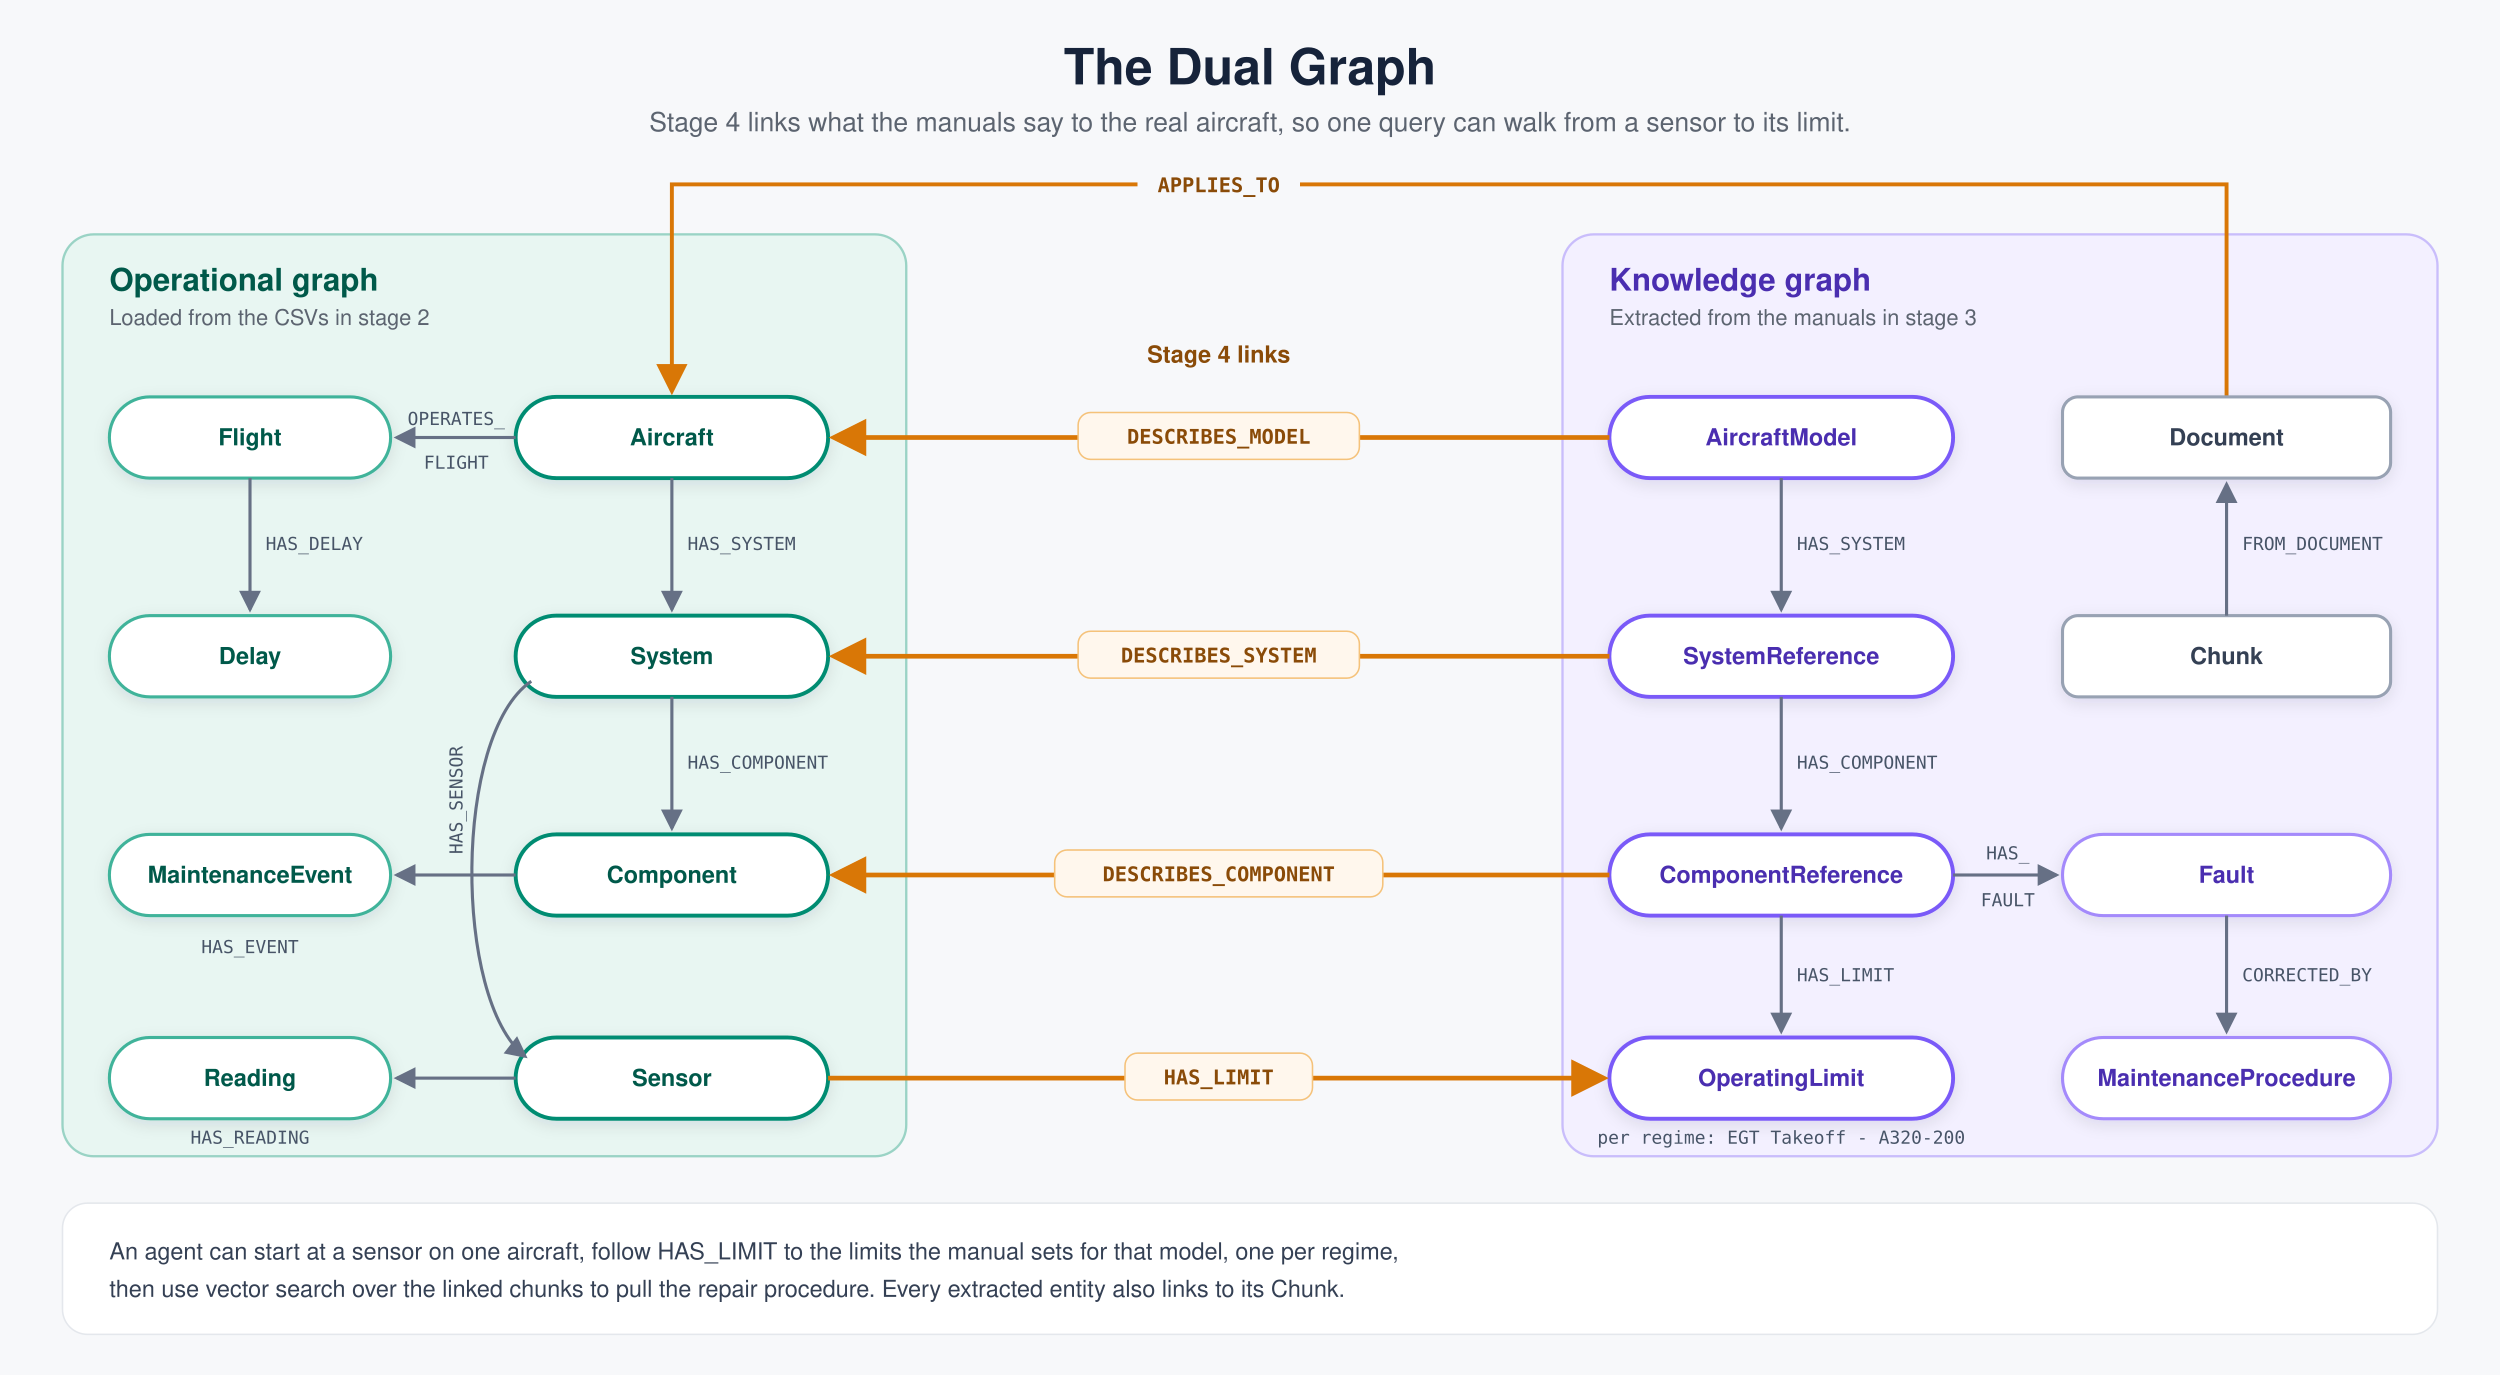
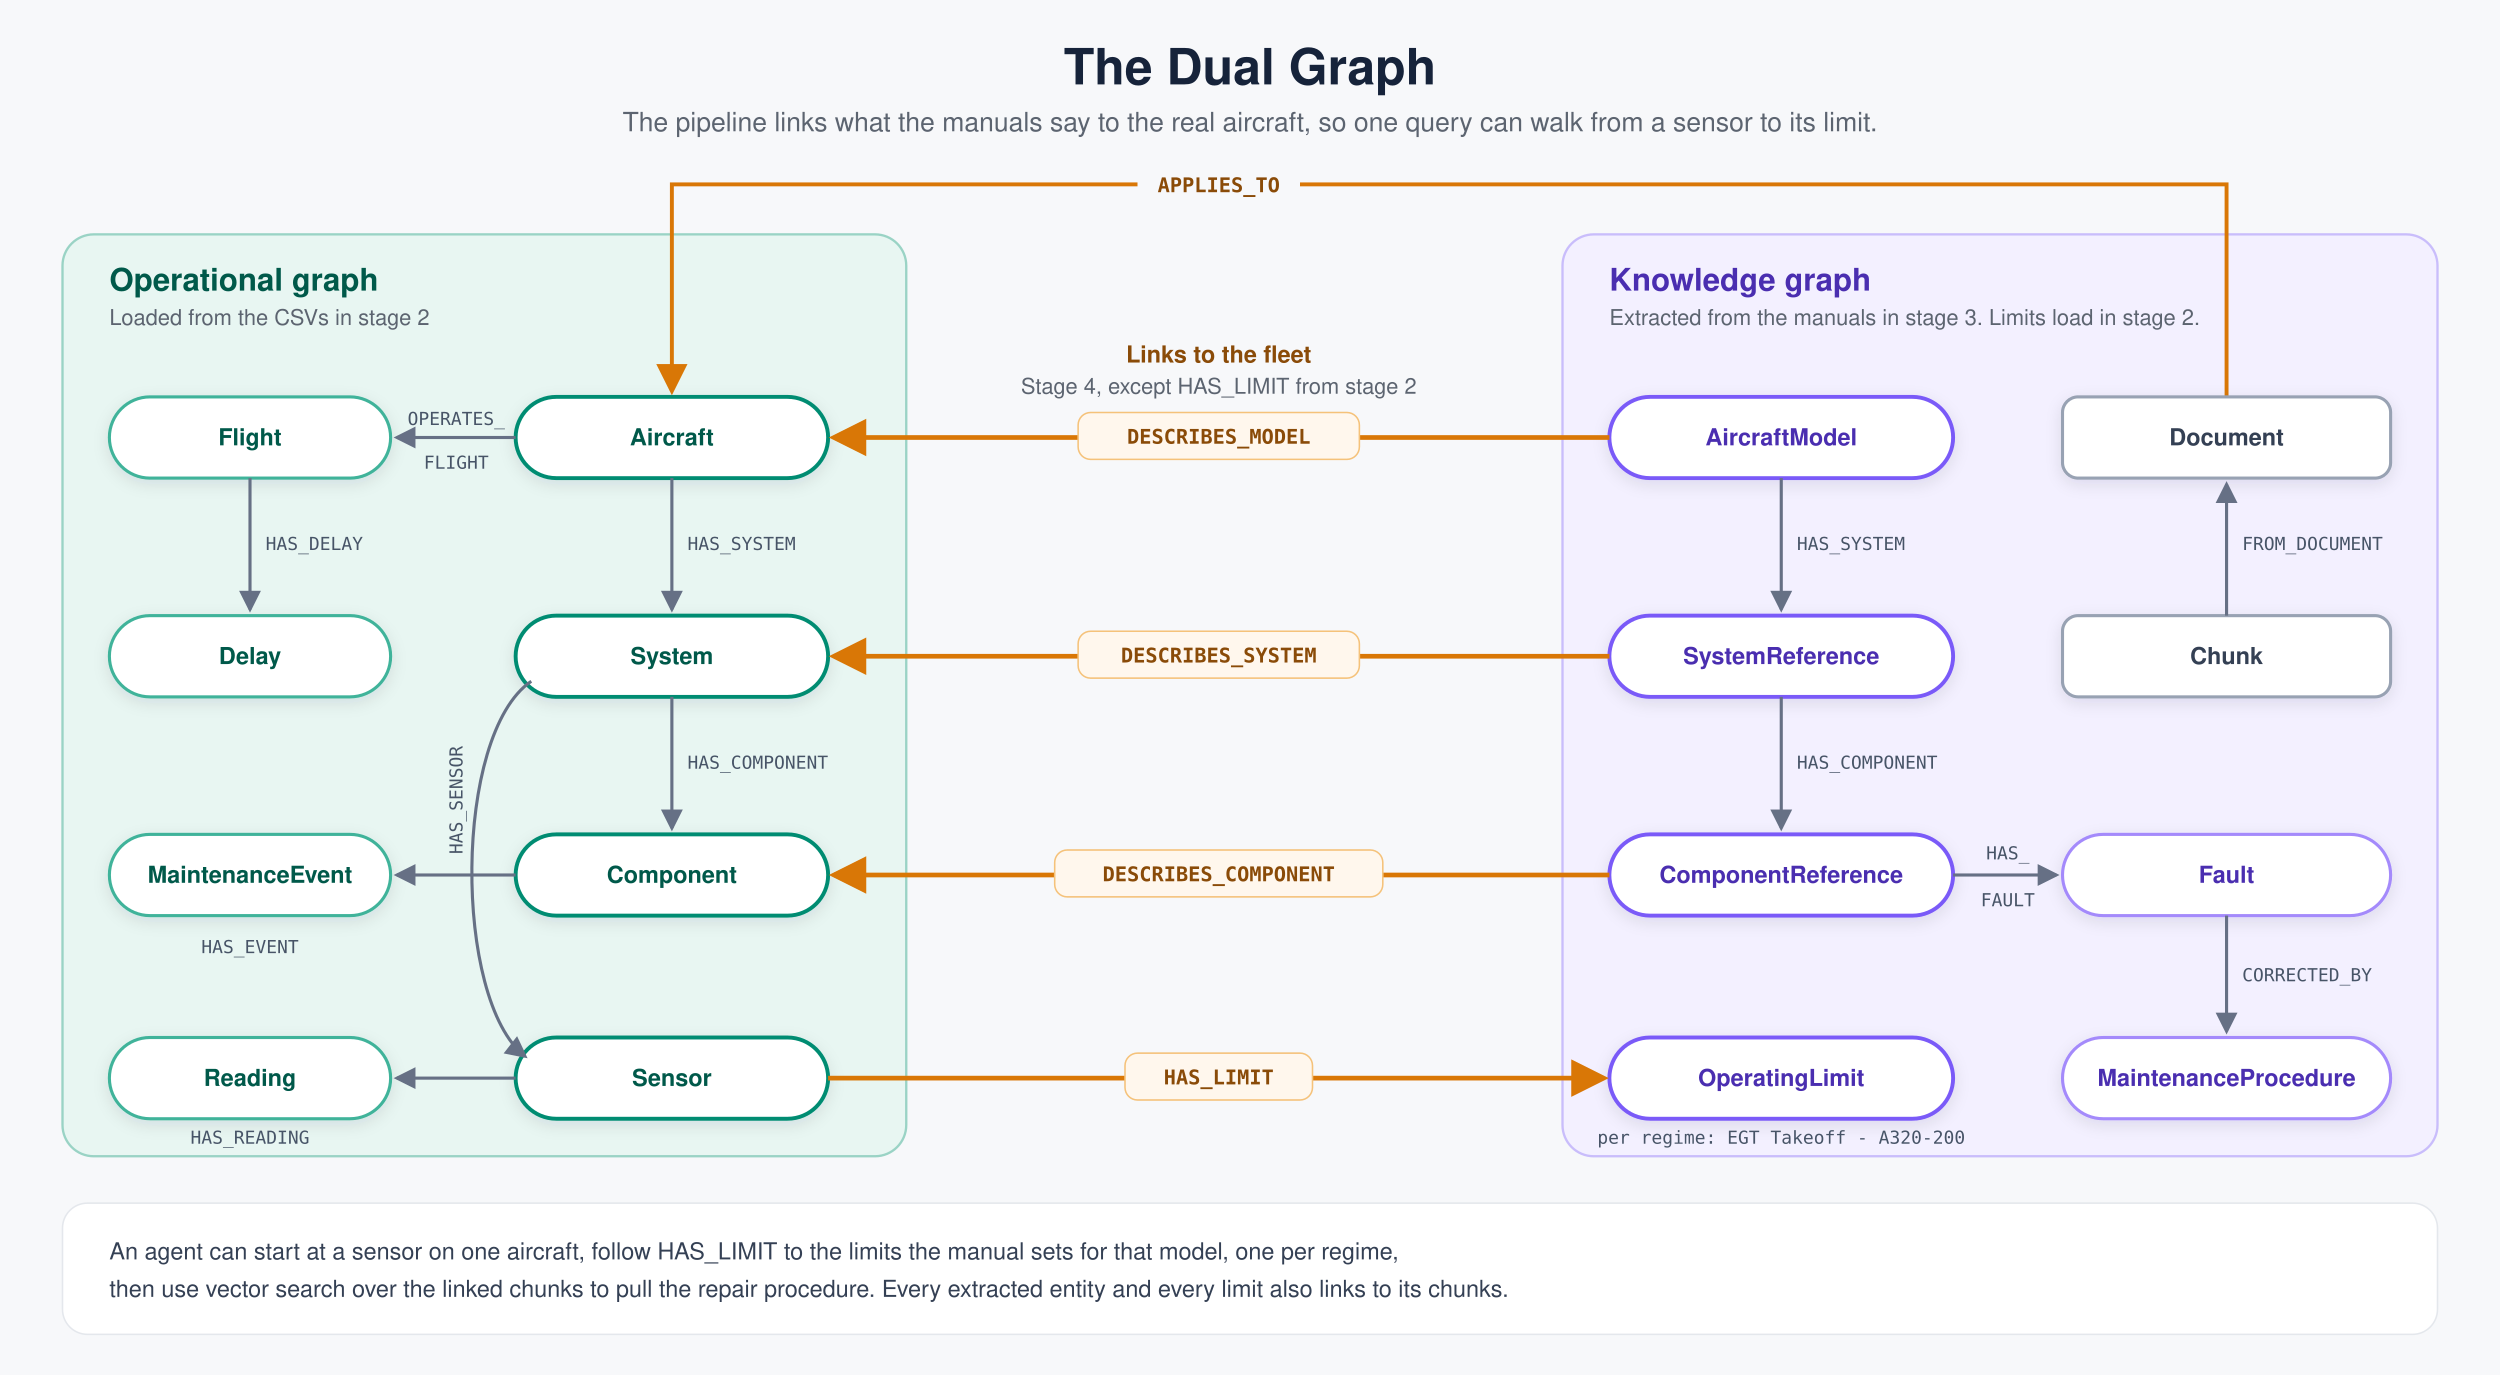
<svg xmlns="http://www.w3.org/2000/svg" width="1600" height="880" viewBox="0 0 1600 880" font-family="'Helvetica Neue', Helvetica, Arial, sans-serif">
  <style>
    .h1 { font-size: 32px; font-weight: 700; fill: #16233A; }
    .sub { font-size: 17px; fill: #5C6470; }
    .ph { font-size: 20px; font-weight: 700; }
    .ps { font-size: 14px; fill: #5C6470; }
    .op { font-size: 15px; font-weight: 600; fill: #00594A; }
    .kg { font-size: 15px; font-weight: 600; fill: #4A2EB0; }
    .dc { font-size: 15px; font-weight: 600; fill: #344054; }
    .rel { font-size: 11.5px; fill: #475467; font-family: Menlo, Consolas, monospace; }
    .fuse { font-size: 13px; font-weight: 700; fill: #8A4B08; font-family: Menlo, Consolas, monospace; }
  </style>
  <defs>
    <filter id="shadow" x="-15%" y="-25%" width="130%" height="160%">
      <feDropShadow dx="0" dy="3" stdDeviation="5" flood-color="#101828" flood-opacity="0.10" />
    </filter>
    <marker id="a-slate" viewBox="0 0 10 10" refX="8.5" refY="5" markerWidth="7" markerHeight="7" orient="auto-start-reverse">
      <path d="M0,0 L10,5 L0,10 Z" fill="#667085" />
    </marker>
    <marker id="a-orange" viewBox="0 0 10 10" refX="8.5" refY="5" markerWidth="8" markerHeight="8" orient="auto-start-reverse">
      <path d="M0,0 L10,5 L0,10 Z" fill="#D97706" />
    </marker>
  </defs>
  <rect width="1600" height="880" fill="#F7F8FA" />
  <text x="800" y="54" text-anchor="middle" class="h1">The Dual Graph</text>
-   <text x="800" y="84" text-anchor="middle" class="sub">Stage 4 links what the manuals say to the real aircraft, so one query can walk from a sensor to its limit.</text>
+   <text x="800" y="84" text-anchor="middle" class="sub">The pipeline links what the manuals say to the real aircraft, so one query can walk from a sensor to its limit.</text>
  <rect x="40" y="150" width="540" height="590" rx="20" fill="#E8F6F2" stroke="#9AD3C5" stroke-width="1.5" />
  <text x="70" y="186" class="ph" fill="#00594A">Operational graph</text>
  <text x="70" y="208" class="ps">Loaded from the CSVs in stage 2</text>
  <rect x="1000" y="150" width="560" height="590" rx="20" fill="#F3F0FF" stroke="#C9BDFB" stroke-width="1.5" />
  <text x="1030" y="186" class="ph" fill="#4A2EB0">Knowledge graph</text>
-   <text x="1030" y="208" class="ps">Extracted from the manuals in stage 3</text>
+   <text x="1030" y="208" class="ps">Extracted from the manuals in stage 3. Limits load in stage 2.</text>
  <path d="M1425,254 V118 H430 V250" fill="none" stroke="#D97706" stroke-width="2.5" marker-end="url(#a-orange)" />
  <rect x="728" y="106" width="104" height="24" rx="6" fill="#F7F8FA" />
  <text x="780" y="123" text-anchor="middle" class="fuse">APPLIES_TO</text>
  <g filter="url(#shadow)">
    <rect x="330" y="254" width="200" height="52" rx="26" fill="#FFFFFF" stroke="#008C72" stroke-width="2.5" />
    <rect x="330" y="394" width="200" height="52" rx="26" fill="#FFFFFF" stroke="#008C72" stroke-width="2.5" />
    <rect x="330" y="534" width="200" height="52" rx="26" fill="#FFFFFF" stroke="#008C72" stroke-width="2.5" />
    <rect x="330" y="664" width="200" height="52" rx="26" fill="#FFFFFF" stroke="#008C72" stroke-width="2.5" />
    <rect x="70" y="254" width="180" height="52" rx="26" fill="#FFFFFF" stroke="#3FB39A" stroke-width="2" />
    <rect x="70" y="394" width="180" height="52" rx="26" fill="#FFFFFF" stroke="#3FB39A" stroke-width="2" />
    <rect x="70" y="534" width="180" height="52" rx="26" fill="#FFFFFF" stroke="#3FB39A" stroke-width="2" />
    <rect x="70" y="664" width="180" height="52" rx="26" fill="#FFFFFF" stroke="#3FB39A" stroke-width="2" />
  </g>
  <text x="430" y="285" text-anchor="middle" class="op">Aircraft</text>
  <text x="430" y="425" text-anchor="middle" class="op">System</text>
  <text x="430" y="565" text-anchor="middle" class="op">Component</text>
  <text x="430" y="695" text-anchor="middle" class="op">Sensor</text>
  <text x="160" y="285" text-anchor="middle" class="op">Flight</text>
  <text x="160" y="425" text-anchor="middle" class="op">Delay</text>
  <text x="160" y="565" text-anchor="middle" class="op">MaintenanceEvent</text>
  <text x="160" y="695" text-anchor="middle" class="op">Reading</text>
  <path d="M430,306 V390" fill="none" stroke="#667085" stroke-width="2" marker-end="url(#a-slate)" />
  <text x="440" y="352" class="rel">HAS_SYSTEM</text>
  <path d="M430,446 V530" fill="none" stroke="#667085" stroke-width="2" marker-end="url(#a-slate)" />
  <text x="440" y="492" class="rel">HAS_COMPONENT</text>
  <path d="M340,436 C290,470 290,640 336,676" fill="none" stroke="#667085" stroke-width="2" marker-end="url(#a-slate)" />
  <text x="296" y="512" class="rel" transform="rotate(-90 296 512)" text-anchor="middle">HAS_SENSOR</text>
  <path d="M330,280 H254" fill="none" stroke="#667085" stroke-width="2" marker-end="url(#a-slate)" />
  <text x="292" y="272" class="rel" text-anchor="middle">OPERATES_</text>
  <text x="292" y="300" class="rel" text-anchor="middle">FLIGHT</text>
  <path d="M160,306 V390" fill="none" stroke="#667085" stroke-width="2" marker-end="url(#a-slate)" />
  <text x="170" y="352" class="rel">HAS_DELAY</text>
  <path d="M330,560 H254" fill="none" stroke="#667085" stroke-width="2" marker-end="url(#a-slate)" />
  <path d="M330,690 H254" fill="none" stroke="#667085" stroke-width="2" marker-end="url(#a-slate)" />
  <text x="160" y="610" text-anchor="middle" class="rel">HAS_EVENT</text>
  <text x="160" y="732" text-anchor="middle" class="rel">HAS_READING</text>
  <g filter="url(#shadow)">
    <rect x="1030" y="254" width="220" height="52" rx="26" fill="#FFFFFF" stroke="#7A5AF8" stroke-width="2.5" />
    <rect x="1030" y="394" width="220" height="52" rx="26" fill="#FFFFFF" stroke="#7A5AF8" stroke-width="2.5" />
    <rect x="1030" y="534" width="220" height="52" rx="26" fill="#FFFFFF" stroke="#7A5AF8" stroke-width="2.5" />
    <rect x="1030" y="664" width="220" height="52" rx="26" fill="#FFFFFF" stroke="#7A5AF8" stroke-width="2.5" />
    <rect x="1320" y="254" width="210" height="52" rx="10" fill="#FFFFFF" stroke="#98A2B3" stroke-width="2" />
    <rect x="1320" y="394" width="210" height="52" rx="10" fill="#FFFFFF" stroke="#98A2B3" stroke-width="2" />
    <rect x="1320" y="534" width="210" height="52" rx="26" fill="#FFFFFF" stroke="#A48AFB" stroke-width="2" />
    <rect x="1320" y="664" width="210" height="52" rx="26" fill="#FFFFFF" stroke="#A48AFB" stroke-width="2" />
  </g>
  <text x="1140" y="285" text-anchor="middle" class="kg">AircraftModel</text>
  <text x="1140" y="425" text-anchor="middle" class="kg">SystemReference</text>
  <text x="1140" y="565" text-anchor="middle" class="kg">ComponentReference</text>
  <text x="1140" y="695" text-anchor="middle" class="kg">OperatingLimit</text>
  <text x="1425" y="285" text-anchor="middle" class="dc">Document</text>
  <text x="1425" y="425" text-anchor="middle" class="dc">Chunk</text>
  <text x="1425" y="565" text-anchor="middle" class="kg">Fault</text>
  <text x="1425" y="695" text-anchor="middle" class="kg">MaintenanceProcedure</text>
  <text x="1140" y="732" text-anchor="middle" class="rel">per regime: EGT Takeoff - A320-200</text>
  <path d="M1140,306 V390" fill="none" stroke="#667085" stroke-width="2" marker-end="url(#a-slate)" />
  <text x="1150" y="352" class="rel">HAS_SYSTEM</text>
  <path d="M1140,446 V530" fill="none" stroke="#667085" stroke-width="2" marker-end="url(#a-slate)" />
  <text x="1150" y="492" class="rel">HAS_COMPONENT</text>
-   <path d="M1140,586 V660" fill="none" stroke="#667085" stroke-width="2" marker-end="url(#a-slate)" />
-   <text x="1150" y="628" class="rel">HAS_LIMIT</text>
  <path d="M1250,560 H1316" fill="none" stroke="#667085" stroke-width="2" marker-end="url(#a-slate)" />
  <text x="1285" y="550" class="rel" text-anchor="middle">HAS_</text>
  <text x="1285" y="580" class="rel" text-anchor="middle">FAULT</text>
  <path d="M1425,586 V660" fill="none" stroke="#667085" stroke-width="2" marker-end="url(#a-slate)" />
  <text x="1435" y="628" class="rel">CORRECTED_BY</text>
  <path d="M1425,394 V310" fill="none" stroke="#667085" stroke-width="2" marker-end="url(#a-slate)" />
  <text x="1435" y="352" class="rel">FROM_DOCUMENT</text>
  <g stroke="#D97706" stroke-width="3" fill="none">
    <path d="M1030,280 H534" marker-end="url(#a-orange)" />
    <path d="M1030,420 H534" marker-end="url(#a-orange)" />
    <path d="M1030,560 H534" marker-end="url(#a-orange)" />
    <path d="M530,690 H1026" marker-end="url(#a-orange)" />
  </g>
  <g>
    <rect x="690" y="264" width="180" height="30" rx="8" fill="#FFF7ED" stroke="#F5C27A" />
    <text x="780" y="284" text-anchor="middle" class="fuse">DESCRIBES_MODEL</text>
    <rect x="690" y="404" width="180" height="30" rx="8" fill="#FFF7ED" stroke="#F5C27A" />
    <text x="780" y="424" text-anchor="middle" class="fuse">DESCRIBES_SYSTEM</text>
    <rect x="675" y="544" width="210" height="30" rx="8" fill="#FFF7ED" stroke="#F5C27A" />
    <text x="780" y="564" text-anchor="middle" class="fuse">DESCRIBES_COMPONENT</text>
    <rect x="720" y="674" width="120" height="30" rx="8" fill="#FFF7ED" stroke="#F5C27A" />
    <text x="780" y="694" text-anchor="middle" class="fuse">HAS_LIMIT</text>
  </g>
-   <text x="780" y="232" text-anchor="middle" font-size="15" font-weight="700" fill="#8A4B08">Stage 4 links</text>
+   <text x="780" y="232" text-anchor="middle" font-size="15" font-weight="700" fill="#8A4B08">Links to the fleet</text>
+   <text x="780" y="252" text-anchor="middle" class="ps">Stage 4, except HAS_LIMIT from stage 2</text>
  <rect x="40" y="770" width="1520" height="84" rx="16" fill="#FFFFFF" stroke="#E4E7EC" />
  <text x="70" y="806" font-size="15" fill="#344054">An agent can start at a sensor on one aircraft, follow HAS_LIMIT to the limits the manual sets for that model, one per regime,</text>
-   <text x="70" y="830" font-size="15" fill="#344054">then use vector search over the linked chunks to pull the repair procedure. Every extracted entity also links to its Chunk.</text>
+   <text x="70" y="830" font-size="15" fill="#344054">then use vector search over the linked chunks to pull the repair procedure. Every extracted entity and every limit also links to its chunks.</text>
</svg>
